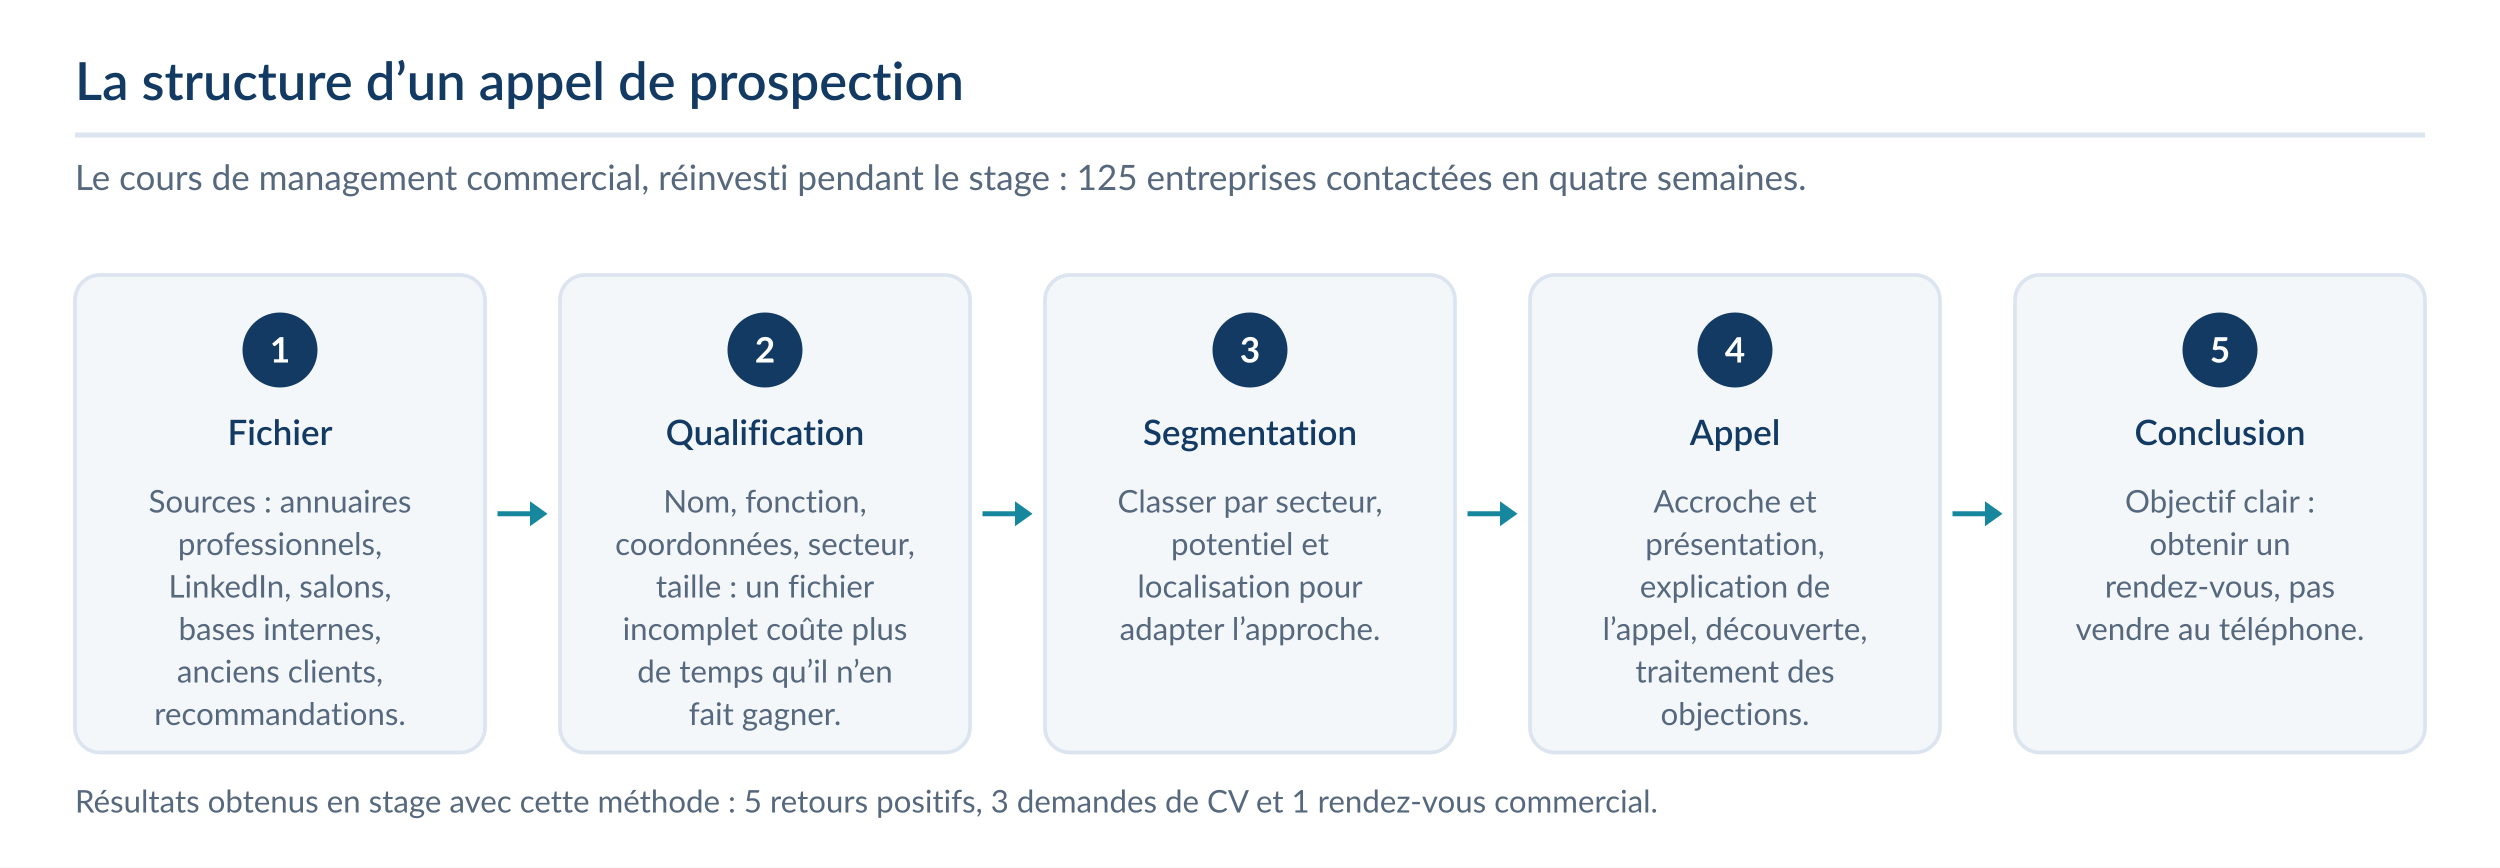
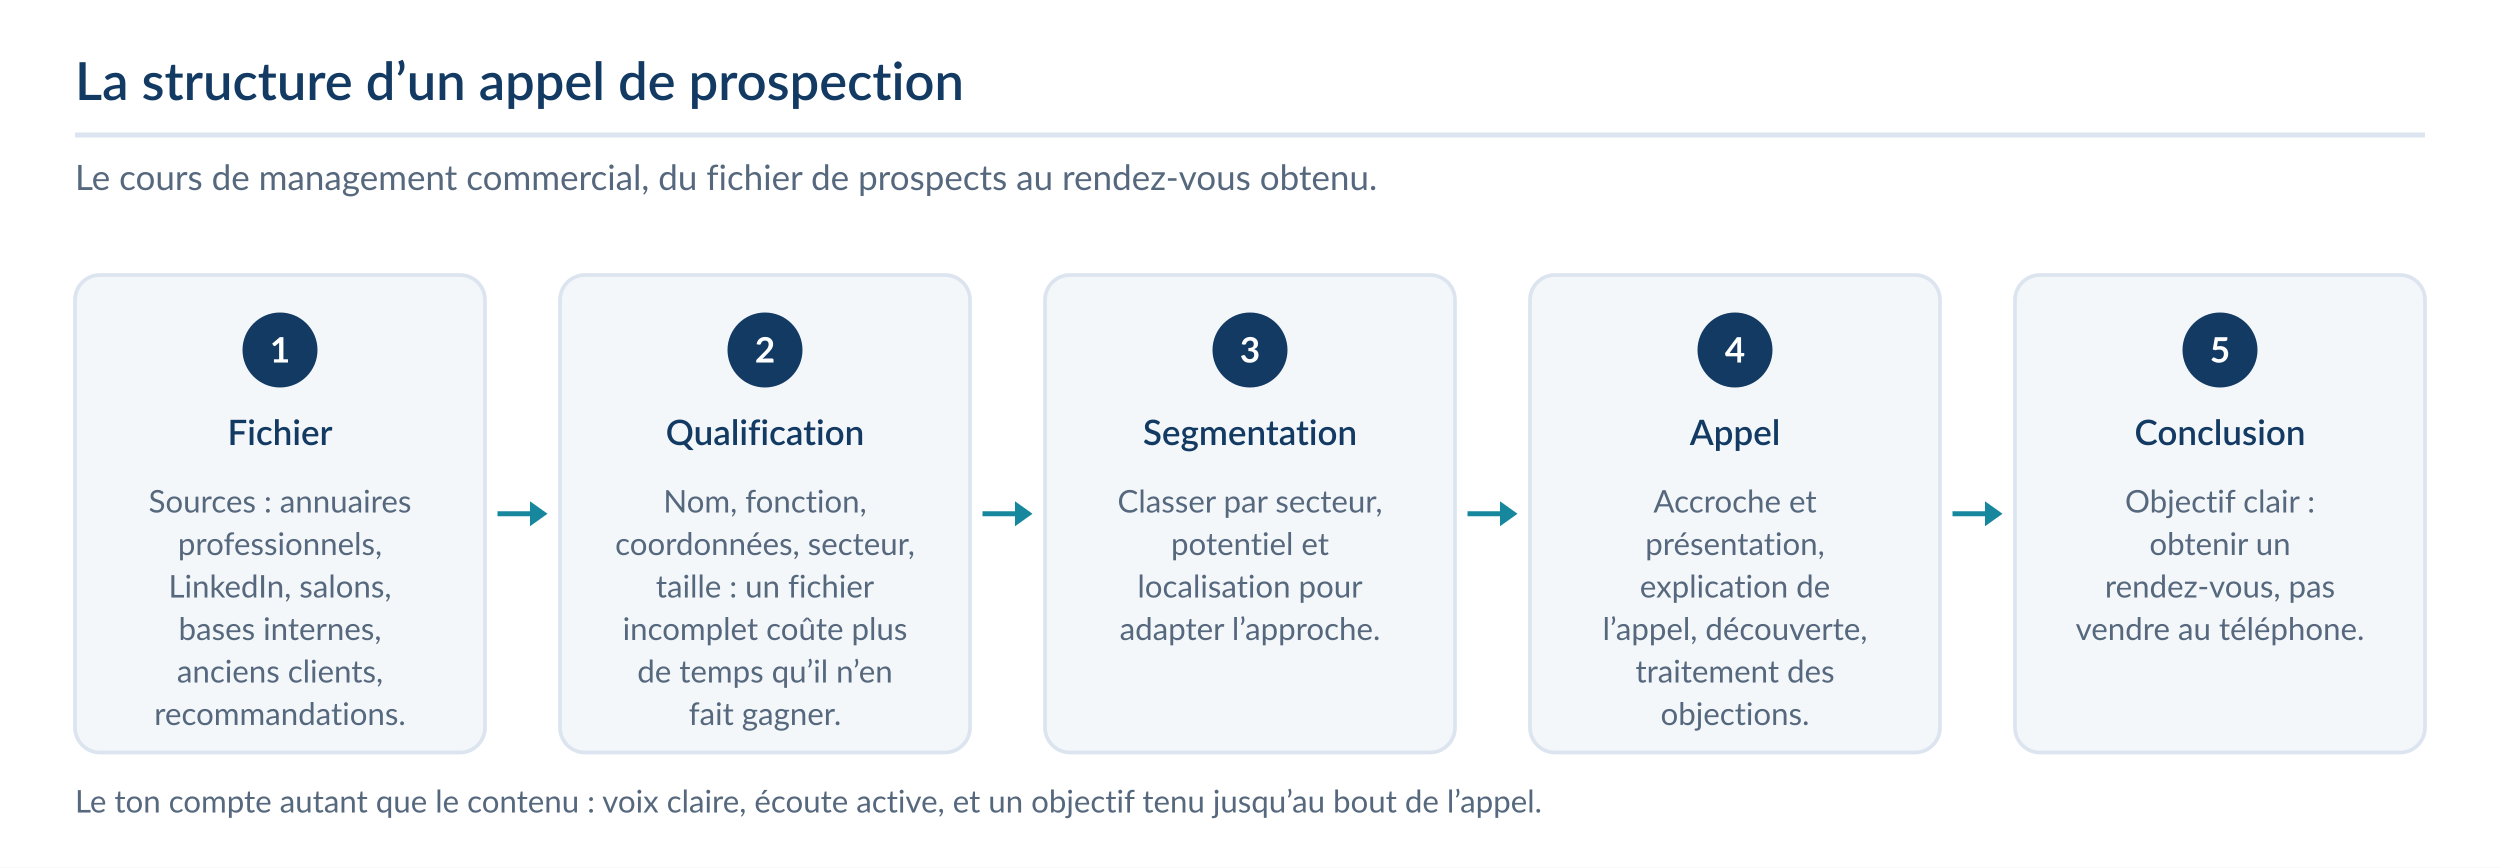
<svg xmlns="http://www.w3.org/2000/svg" viewBox="0 0 1000 347" width="1000" height="347" role="img">
  <rect width="1000" height="347" fill="white" />
  <text x="30" y="40" font-family="Poppins, Lato, sans-serif" font-size="21" font-weight="600" fill="#123A63" text-anchor="start">La structure d’un appel de prospection</text>
  <line x1="30" y1="54" x2="970" y2="54" stroke="#DCE5EF" stroke-width="2" />
-   <text x="30" y="76" font-family="Lato, sans-serif" font-size="14" font-weight="400" fill="#56687D" text-anchor="start">Le cours de management commercial, réinvesti pendant le stage : 125 entreprises contactées en quatre semaines.</text>
+   <text x="30" y="76" font-family="Lato, sans-serif" font-size="14" font-weight="400" fill="#56687D" text-anchor="start">Le cours de management commercial, du fichier de prospects au rendez-vous obtenu.</text>
  <rect x="30.0" y="110" width="164.0" height="191" rx="10" fill="#F4F7FA" stroke="#DCE5EF" stroke-width="1.5" />
  <circle cx="112" cy="140" r="15" fill="#123A63" />
  <text x="112.0" y="145" font-family="Poppins, Lato, sans-serif" font-size="14" font-weight="700" fill="white" text-anchor="middle">1</text>
  <text x="112.0" y="178" font-family="Lato, sans-serif" font-size="14" font-weight="600" fill="#123A63" text-anchor="middle">Fichier</text>
  <text x="112.0" y="205" font-family="Lato, sans-serif" font-size="12.5" font-weight="400" fill="#56687D" text-anchor="middle">Sources : annuaires</text>
  <text x="112.0" y="222" font-family="Lato, sans-serif" font-size="12.5" font-weight="400" fill="#56687D" text-anchor="middle">professionnels,</text>
  <text x="112.0" y="239" font-family="Lato, sans-serif" font-size="12.5" font-weight="400" fill="#56687D" text-anchor="middle">LinkedIn, salons,</text>
  <text x="112.0" y="256" font-family="Lato, sans-serif" font-size="12.5" font-weight="400" fill="#56687D" text-anchor="middle">bases internes,</text>
  <text x="112.0" y="273" font-family="Lato, sans-serif" font-size="12.5" font-weight="400" fill="#56687D" text-anchor="middle">anciens clients,</text>
  <text x="112.0" y="290" font-family="Lato, sans-serif" font-size="12.5" font-weight="400" fill="#56687D" text-anchor="middle">recommandations.</text>
  <path d="M199.0 205.5 L212.0 205.5" stroke="#17879E" stroke-width="2" fill="none" />
  <path d="M219.0 205.5 l-7 -5 l0 10 z" fill="#17879E" />
  <rect x="224.0" y="110" width="164.0" height="191" rx="10" fill="#F4F7FA" stroke="#DCE5EF" stroke-width="1.5" />
  <circle cx="306" cy="140" r="15" fill="#123A63" />
  <text x="306.0" y="145" font-family="Poppins, Lato, sans-serif" font-size="14" font-weight="700" fill="white" text-anchor="middle">2</text>
  <text x="306.0" y="178" font-family="Lato, sans-serif" font-size="14" font-weight="600" fill="#123A63" text-anchor="middle">Qualification</text>
  <text x="306.0" y="205" font-family="Lato, sans-serif" font-size="12.5" font-weight="400" fill="#56687D" text-anchor="middle">Nom, fonction,</text>
  <text x="306.0" y="222" font-family="Lato, sans-serif" font-size="12.5" font-weight="400" fill="#56687D" text-anchor="middle">coordonnées, secteur,</text>
  <text x="306.0" y="239" font-family="Lato, sans-serif" font-size="12.5" font-weight="400" fill="#56687D" text-anchor="middle">taille : un fichier</text>
  <text x="306.0" y="256" font-family="Lato, sans-serif" font-size="12.5" font-weight="400" fill="#56687D" text-anchor="middle">incomplet coûte plus</text>
  <text x="306.0" y="273" font-family="Lato, sans-serif" font-size="12.5" font-weight="400" fill="#56687D" text-anchor="middle">de temps qu’il n’en</text>
  <text x="306.0" y="290" font-family="Lato, sans-serif" font-size="12.5" font-weight="400" fill="#56687D" text-anchor="middle">fait gagner.</text>
  <path d="M393.0 205.5 L406.0 205.5" stroke="#17879E" stroke-width="2" fill="none" />
  <path d="M413.0 205.5 l-7 -5 l0 10 z" fill="#17879E" />
  <rect x="418.0" y="110" width="164.0" height="191" rx="10" fill="#F4F7FA" stroke="#DCE5EF" stroke-width="1.5" />
  <circle cx="500" cy="140" r="15" fill="#123A63" />
  <text x="500.0" y="145" font-family="Poppins, Lato, sans-serif" font-size="14" font-weight="700" fill="white" text-anchor="middle">3</text>
  <text x="500.0" y="178" font-family="Lato, sans-serif" font-size="14" font-weight="600" fill="#123A63" text-anchor="middle">Segmentation</text>
  <text x="500.0" y="205" font-family="Lato, sans-serif" font-size="12.5" font-weight="400" fill="#56687D" text-anchor="middle">Classer par secteur,</text>
  <text x="500.0" y="222" font-family="Lato, sans-serif" font-size="12.5" font-weight="400" fill="#56687D" text-anchor="middle">potentiel et</text>
  <text x="500.0" y="239" font-family="Lato, sans-serif" font-size="12.5" font-weight="400" fill="#56687D" text-anchor="middle">localisation pour</text>
  <text x="500.0" y="256" font-family="Lato, sans-serif" font-size="12.5" font-weight="400" fill="#56687D" text-anchor="middle">adapter l’approche.</text>
  <path d="M587.0 205.5 L600.0 205.5" stroke="#17879E" stroke-width="2" fill="none" />
  <path d="M607.0 205.5 l-7 -5 l0 10 z" fill="#17879E" />
  <rect x="612.0" y="110" width="164.0" height="191" rx="10" fill="#F4F7FA" stroke="#DCE5EF" stroke-width="1.5" />
  <circle cx="694" cy="140" r="15" fill="#123A63" />
  <text x="694.0" y="145" font-family="Poppins, Lato, sans-serif" font-size="14" font-weight="700" fill="white" text-anchor="middle">4</text>
  <text x="694.0" y="178" font-family="Lato, sans-serif" font-size="14" font-weight="600" fill="#123A63" text-anchor="middle">Appel</text>
  <text x="694.0" y="205" font-family="Lato, sans-serif" font-size="12.5" font-weight="400" fill="#56687D" text-anchor="middle">Accroche et</text>
  <text x="694.0" y="222" font-family="Lato, sans-serif" font-size="12.5" font-weight="400" fill="#56687D" text-anchor="middle">présentation,</text>
  <text x="694.0" y="239" font-family="Lato, sans-serif" font-size="12.5" font-weight="400" fill="#56687D" text-anchor="middle">explication de</text>
  <text x="694.0" y="256" font-family="Lato, sans-serif" font-size="12.5" font-weight="400" fill="#56687D" text-anchor="middle">l’appel, découverte,</text>
  <text x="694.0" y="273" font-family="Lato, sans-serif" font-size="12.5" font-weight="400" fill="#56687D" text-anchor="middle">traitement des</text>
  <text x="694.0" y="290" font-family="Lato, sans-serif" font-size="12.5" font-weight="400" fill="#56687D" text-anchor="middle">objections.</text>
  <path d="M781.0 205.5 L794.0 205.5" stroke="#17879E" stroke-width="2" fill="none" />
  <path d="M801.0 205.5 l-7 -5 l0 10 z" fill="#17879E" />
  <rect x="806.0" y="110" width="164.0" height="191" rx="10" fill="#F4F7FA" stroke="#DCE5EF" stroke-width="1.5" />
  <circle cx="888" cy="140" r="15" fill="#123A63" />
  <text x="888.0" y="145" font-family="Poppins, Lato, sans-serif" font-size="14" font-weight="700" fill="white" text-anchor="middle">5</text>
  <text x="888.0" y="178" font-family="Lato, sans-serif" font-size="14" font-weight="600" fill="#123A63" text-anchor="middle">Conclusion</text>
  <text x="888.0" y="205" font-family="Lato, sans-serif" font-size="12.5" font-weight="400" fill="#56687D" text-anchor="middle">Objectif clair :</text>
  <text x="888.0" y="222" font-family="Lato, sans-serif" font-size="12.5" font-weight="400" fill="#56687D" text-anchor="middle">obtenir un</text>
  <text x="888.0" y="239" font-family="Lato, sans-serif" font-size="12.5" font-weight="400" fill="#56687D" text-anchor="middle">rendez-vous, pas</text>
  <text x="888.0" y="256" font-family="Lato, sans-serif" font-size="12.5" font-weight="400" fill="#56687D" text-anchor="middle">vendre au téléphone.</text>
-   <text x="30" y="325" font-family="Lato, sans-serif" font-size="12.5" font-weight="400" fill="#56687D" text-anchor="start">Résultats obtenus en stage avec cette méthode : 5 retours positifs, 3 demandes de CV et 1 rendez-vous commercial.</text>
+   <text x="30" y="325" font-family="Lato, sans-serif" font-size="12.5" font-weight="400" fill="#56687D" text-anchor="start">Le ton compte autant que le contenu : voix claire, écoute active, et un objectif tenu jusqu’au bout de l’appel.</text>
</svg>
